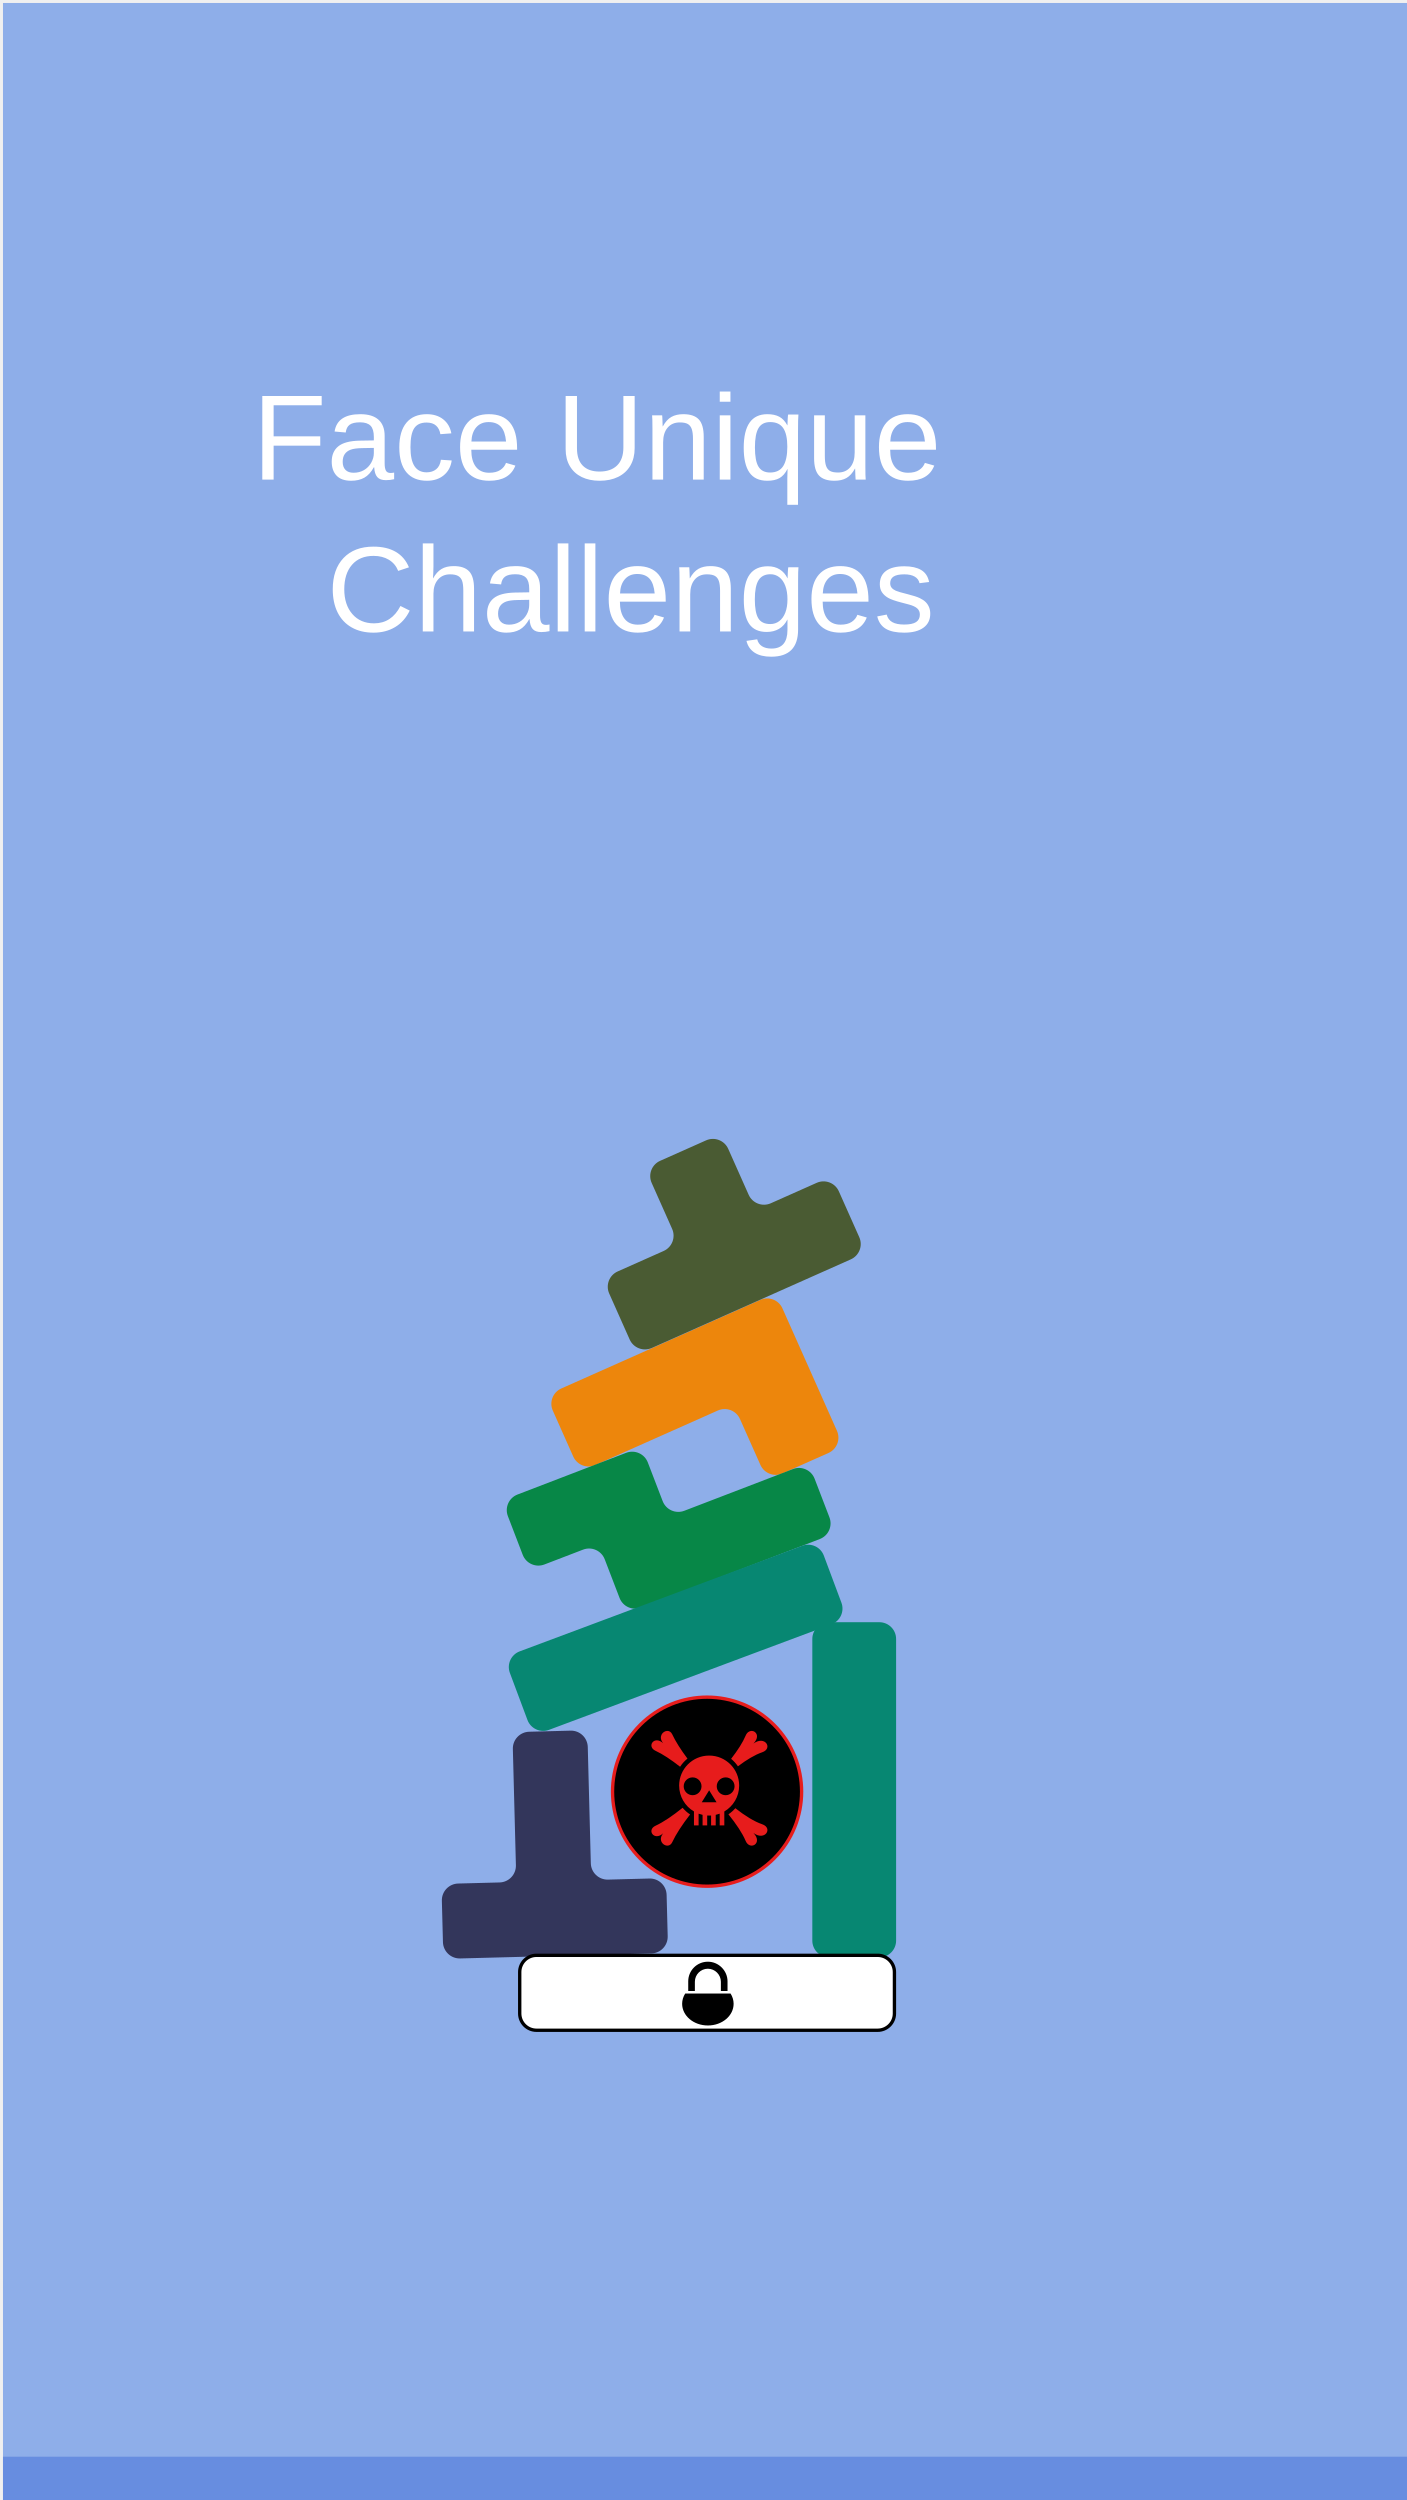
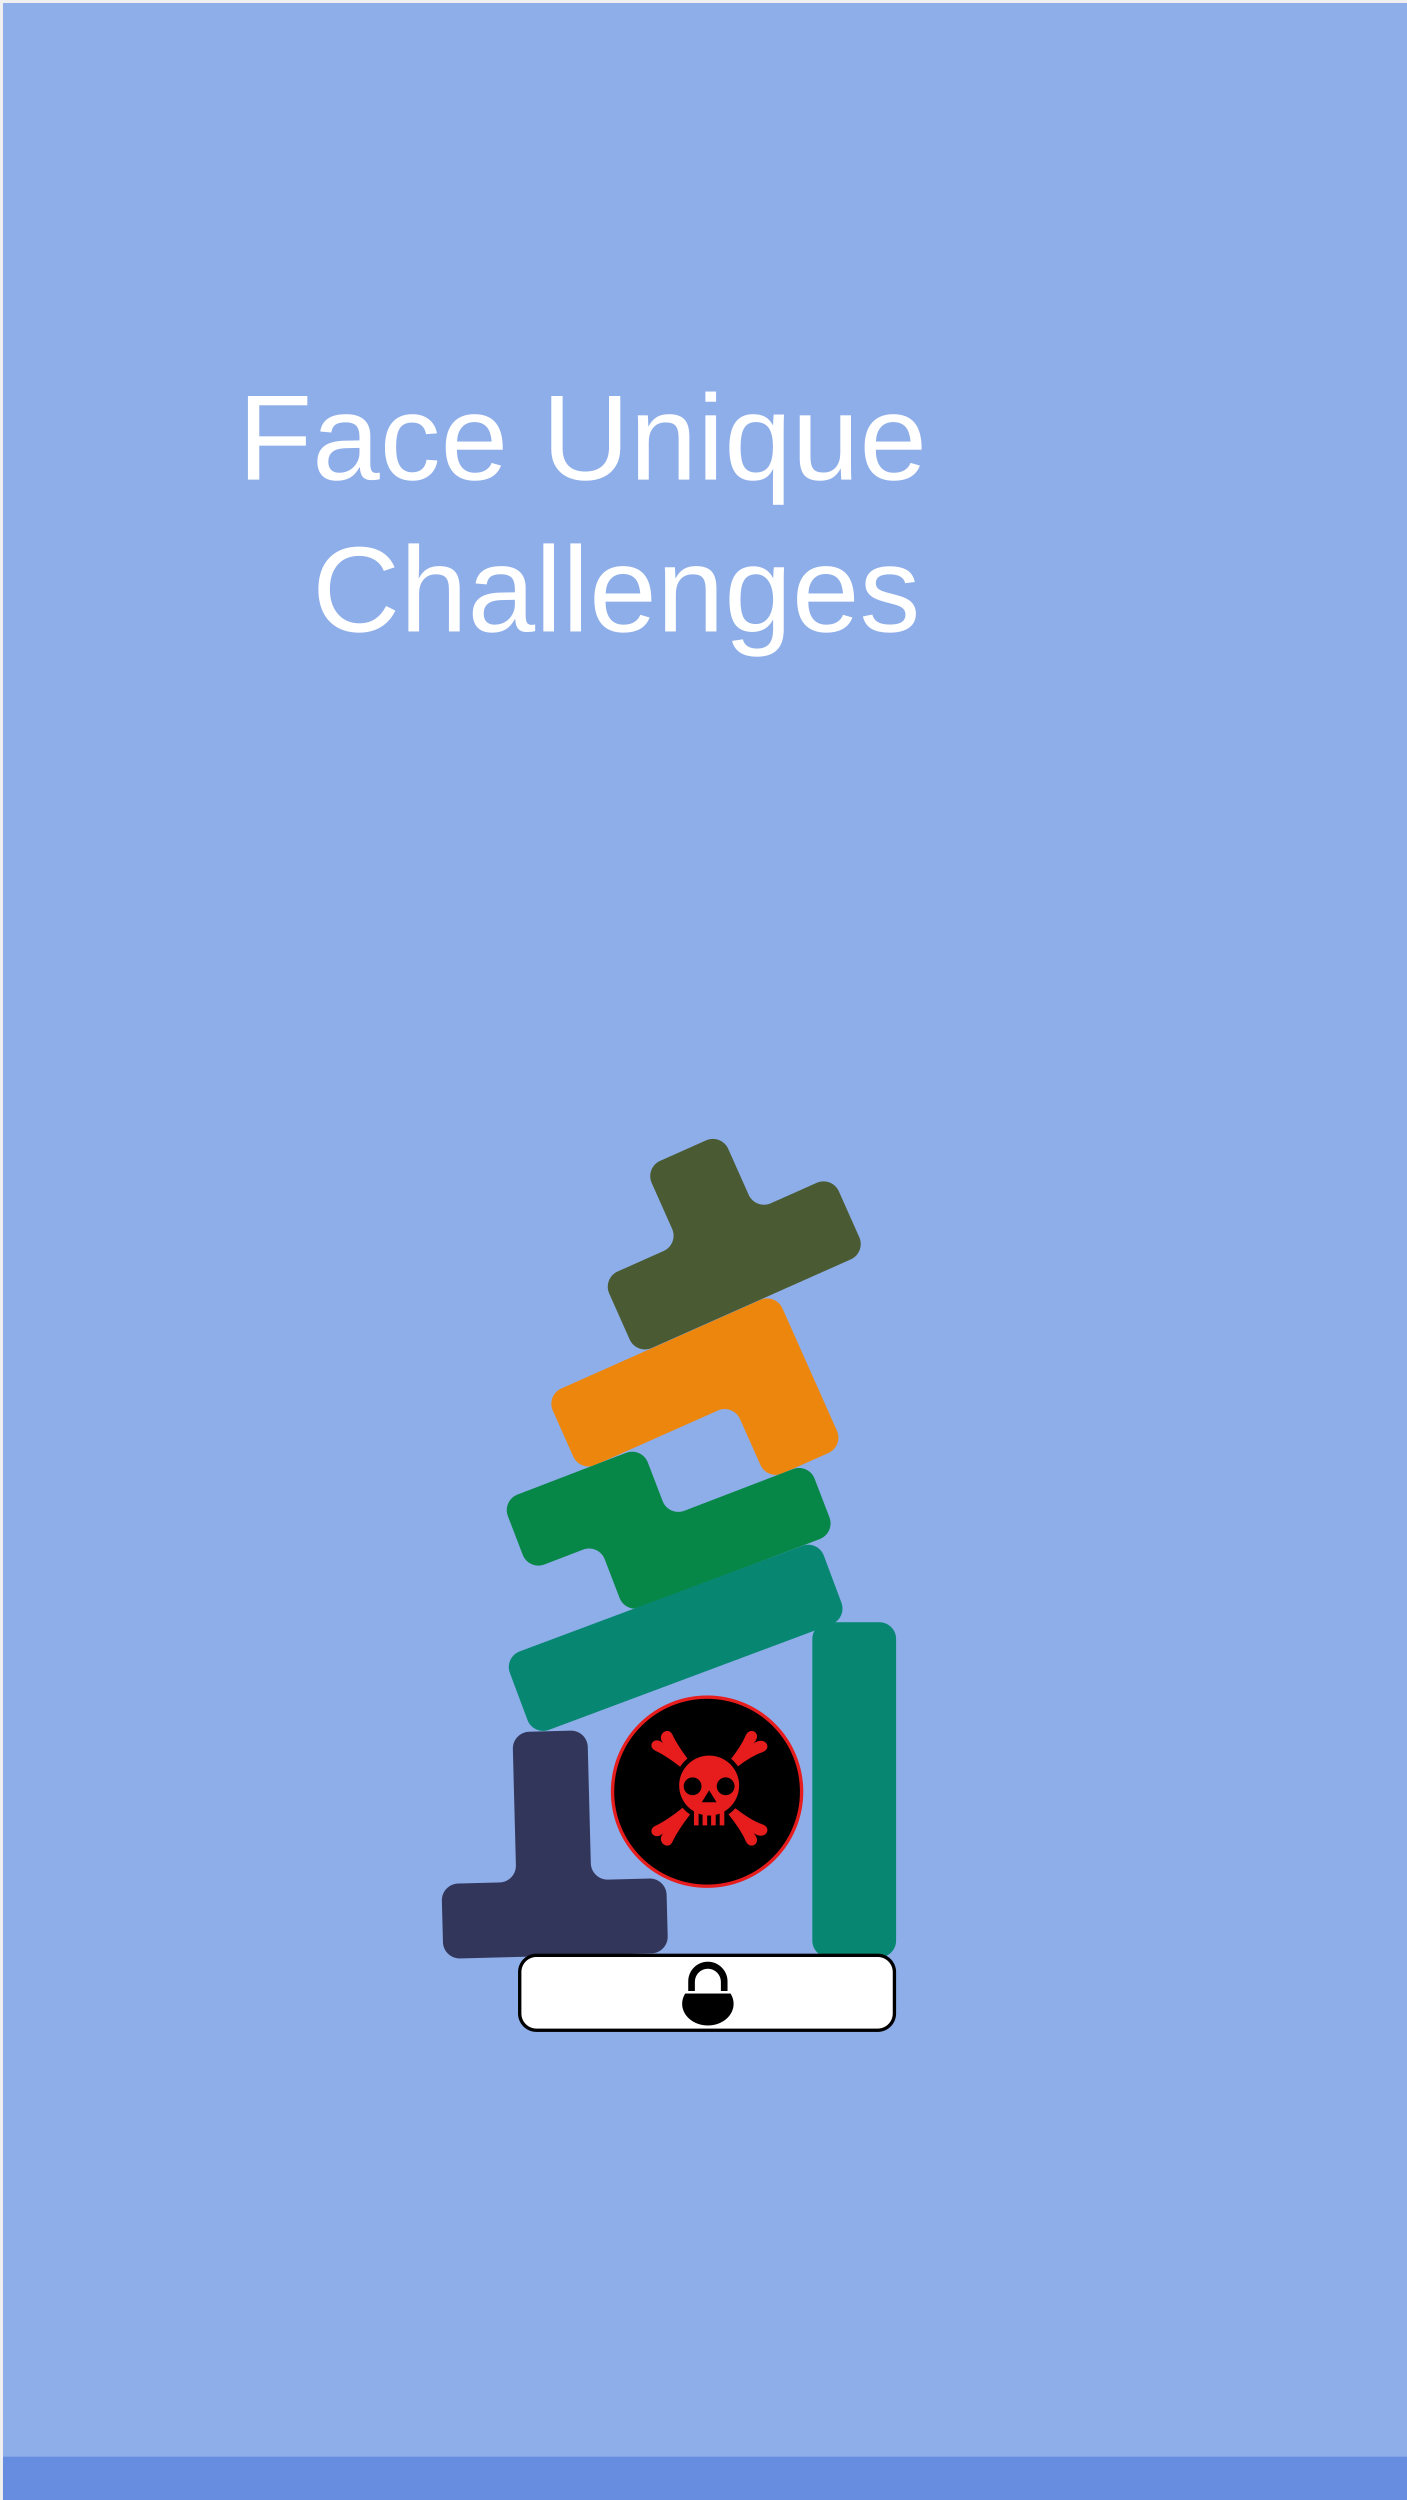
<svg xmlns="http://www.w3.org/2000/svg" viewbox="0 0 1024 1024" width="1080" height="1920" version="1.1" id="svg60">
  <defs id="defs64">
    <rect x="231.931" y="699.764" width="850.357" height="1222.525" id="rect21192" />
  </defs>
  <g transform="matrix(1,0,0,-1,512,512)" id="g58">
    <g transform="matrix(-0.3429714,-1.850513,1.850513,-0.3429714,8.799988,213.3145)" id="g4" />
    <rect style="fill:#8eaee9;fill-opacity:1;stroke:#040404;stroke-width:0;stroke-linecap:round;stroke-linejoin:round;stroke-dasharray:none" id="rect470" width="1080" height="1920" x="-509.711" y="-509.711" transform="scale(1,-1)" />
    <g id="g17159" transform="matrix(0.7938494,0,0,0.7938494,35.20088,-168.4209)">
      <g transform="matrix(3.242394,0,0,3.242394,-5.202416,-584.397)" id="g8827">
        <g transform="rotate(24,-68.29459,13.32798)" id="g8793">
          <path fill="#ed860c" d="m -38.75,18.75 h 65 a 5,5 0 0 0 5,-5 v -40 a 5,5 0 0 0 -5,-5 h -15 a 5,5 0 0 0 -5,5 v 15 a 5,5 0 0 1 -5,5 h -40 a 5,5 0 0 0 -5,5 v 15 a 5,5 0 0 0 5,5 z" id="path8791" />
        </g>
        <g transform="rotate(-156,10.50592,35.77663)" id="g8797">
          <path fill="#4a5b33" d="m -32.5,18.75 h 65 a 5,5 0 0 0 5,-5 v -15 a 5,5 0 0 0 -5,-5 h -15 a 5,5 0 0 1 -5,-5 v -15 a 5,5 0 0 0 -5,-5 h -15 a 5,5 0 0 0 -5,5 v 15 a 5,5 0 0 1 -5,5 h -15 a 5,5 0 0 0 -5,5 v 15 a 5,5 0 0 0 5,5 z" id="path8795" />
        </g>
        <g transform="rotate(-178.5,-23.65214,-56.91372)" id="g8801">
          <path fill="#33365b" d="m -28.541,24.597 h 57.082 a 5,5 0 0 0 5,-5 V 7.236 a 5,5 0 0 0 -5,-5 H 16.18 a 5,5 0 0 1 -5,-5 V -37.485 a 5,5 0 0 0 -5,-5 H -6.18 a 5,5 0 0 0 -5,5 v 34.721 a 5,5 0 0 1 -5,5 h -12.361 a 5,5 0 0 0 -5,5 V 19.597 a 5,5 0 0 0 5,5 z" id="path8799" />
        </g>
        <g transform="rotate(21,22.94085,-39.85483)" id="g8805">
          <path fill="#078747" d="m -37.485,24.597 h 34.721 a 5,5 0 0 0 5,-5 V 7.236 a 5,5 0 0 1 5,-5 H 41.957 a 5,5 0 0 0 5,-5 V -15.125 a 5,5 0 0 0 -5,-5 h -57.082 a 5,5 0 0 0 -5,5 v 12.361 a 5,5 0 0 1 -5,5 h -12.361 a 5,5 0 0 0 -5,5 V 19.597 a 5,5 0 0 0 5,5 z" id="path8803" />
        </g>
        <g transform="rotate(-159.5096,-8.679532,-21.19721)" id="g8809">
          <path fill="#078772" d="m -45,12.5 h 90 a 5,5 0 0 0 5,-5 v -15 a 5,5 0 0 0 -5,-5 h -90 a 5,5 0 0 0 -5,5 v 15 a 5,5 0 0 0 5,5 z" id="path8807" />
        </g>
        <g transform="rotate(90,66.66335,-22.7763)" id="g8813">
          <path fill="#078772" d="m -45,12.5 h 90 a 5,5 0 0 0 5,-5 v -15 a 5,5 0 0 0 -5,-5 h -90 a 5,5 0 0 0 -5,5 v 15 a 5,5 0 0 0 5,5 z" id="path8811" />
        </g>
        <g transform="translate(-0.01464844,-150.0069)" id="g8821">
          <path fill="#ffffff" stroke="#000000" d="M -50.902,11.18 H 50.902 a 5,5 0 0 0 5,-5 V -6.18 a 5,5 0 0 0 -5,-5 H -50.902 a 5,5 0 0 0 -5,5 V 6.18 a 5,5 0 0 0 5,5 z" id="path8815" />
          <g transform="matrix(0.04,0,0,-0.04,-10,10)" id="g8819">
            <path fill="#000000" d="m 256,18.15 c -81.1,0 -146.6,65.51 -146.6,146.45 v 72.3 H 159 v -69.1 c 0,-53.7 43.4,-97.24 97,-97.24 53.5,0 97,44.84 97,97.24 v 69.1 h 49.6 V 164.6 C 402.6,85.66 336.9,18.15 256,18.15 Z M 86.9,255.6 C 72.3,278.4 64,304.7 64,332.4 c 0,88.3 85,161.5 192,161.5 107,0 192,-73.2 192,-161.5 0,-27.7 -8.3,-54 -22.9,-76.8 z" id="path8817" />
          </g>
        </g>
        <g transform="rotate(45,108.6373,-45.01974)" id="g8825">
          <circle r="28.209" fill="#000000" stroke="#e71c1c" id="circle8823" cx="0" cy="0" />
        </g>
      </g>
      <g class="" style="fill:#e71c1c;fill-opacity:1" id="g9095" transform="matrix(0.2392796,0,0,-0.2392796,-63.92861,-812.1093)">
        <path d="m 425.344,22.22 c -9.027,0.085 -18.7,5.826 -24.344,19.405 -11.143,26.803 -31.93,59.156 -58.563,93.47 10.57,8.694 19.85,18.92 27.5,30.31 35.1,-26.57 68.882,-46.81 98.125,-56.75 44.6,-15.16 12.02,-69.72 -35.343,-35.343 26.91,-27.842 11.107,-51.27 -7.376,-51.093 z M 84.124,22.25 C 65.624,22.628 46.52,46.212 67.781,72.125 31.523,38.635 -0.802,85.48 37.095,102.813 c 28.085,12.844 62.54,35.66 99.062,64.343 8.125,-12.5 18.207,-23.61 29.78,-32.937 -26.782,-35.743 -48.44,-69.835 -61.78,-98.47 -4.515,-9.69 -12.22,-13.66 -20.03,-13.5 z m 169.5,99.688 c -67.104,0 -121.31,54.21 -121.31,121.312 0,44.676 24.04,83.613 59.905,104.656 v 56.406 h 18.718 v -47.468 c 5.203,1.95 10.576,3.552 16.093,4.78 v 42.688 h 18.69 v -40.03 c 2.614,0.167 5.247,0.25 7.905,0.25 2.637,0 5.25,-0.086 7.844,-0.25 v 40.03 h 18.686 v -42.687 c 5.52,-1.226 10.89,-2.834 16.094,-4.78 v 47.467 h 18.688 V 347.97 c 35.92,-21.03 60,-60.003 60,-104.72 0,-67.105 -54.208,-121.313 -121.313,-121.313 z m -66.874,88.218 c 19.88,0 36,16.12 36,36 0,19.88 -16.12,36 -36,36 -19.88,0 -36,-16.12 -36,-36 0,-19.88 16.12,-36 36,-36 z m 133.563,0 c 19.878,0 36,16.12 36,36 0,19.88 -16.122,36 -36,36 -19.88,0 -36,-16.12 -36,-36 0,-19.88 16.12,-36 36,-36 z m -66.72,52.344 29.938,48.188 H 223.657 L 253.595,262.5 Z m -107.28,70.563 c -40.263,32.472 -78.546,58.41 -109.22,72.437 -37.896,17.334 -5.57,64.146 30.688,30.656 -30.237,36.854 21.167,69.05 36.376,36.406 15.072,-32.352 40.727,-71.7 72.438,-112.5 -11.352,-7.506 -21.564,-16.603 -30.28,-27 z m 213.156,1.718 c -8.155,9.415 -17.542,17.72 -27.908,24.69 31.846,39.39 56.82,76.862 69.438,107.217 17.203,41.383 71.774,9.722 31.72,-31.718 47.363,34.376 79.94,-20.185 35.342,-35.345 -32.146,-10.926 -69.758,-34.3 -108.593,-64.844 z" fill="#fff" fill-opacity="1" id="path9093" style="fill:#e71c1c;fill-opacity:1" />
      </g>
    </g>
-     <text xml:space="preserve" style="font-style:normal;font-variant:normal;font-weight:normal;font-stretch:normal;font-size:93.333px;font-family:Arial;-inkscape-font-specification:'Arial, Normal';font-variant-ligatures:normal;font-variant-caps:normal;font-variant-numeric:normal;font-variant-east-asian:normal;text-align:center;text-anchor:middle;fill:#ffffff;fill-opacity:1;stroke:#040404;stroke-width:0;stroke-linecap:round;stroke-linejoin:round;stroke-opacity:1" x="37.137" y="-143.686" id="text15681" transform="scale(1,-1)">
-       <tspan x="37.137" y="-143.686" id="tspan15683">Face Unique</tspan>
-       <tspan x="37.137" y="-27.02" id="tspan21139">Challenges</tspan>
+     <text xml:space="preserve" style="font-style:normal;font-variant:normal;font-weight:normal;font-stretch:normal;font-size:93.333px;font-family:Arial;-inkscape-font-specification:'Arial, Normal';font-variant-ligatures:normal;font-variant-caps:normal;font-variant-numeric:normal;font-variant-east-asian:normal;text-align:center;text-anchor:middle;fill:#ffffff;fill-opacity:1;stroke:#040404;stroke-width:0;stroke-linecap:round;stroke-linejoin:round;stroke-opacity:1" x="26.109" y="-143.686" id="text15681" transform="scale(1,-1)">
+       <tspan x="26.109" y="-143.686" id="tspan15683">Face Unique</tspan>
+       <tspan x="26.109" y="-27.02" id="tspan21139">Challenges</tspan>
    </text>
    <text xml:space="preserve" transform="matrix(1,0,0,-1,-512,512)" id="text21190" style="fill:#ffffff;stroke-width:0;stroke:#040404;stroke-linejoin:round;stroke-linecap:round;font-size:93.333px;text-align:center;-inkscape-font-specification:'Arial, Normal';font-family:Arial;font-weight:normal;font-style:normal;font-stretch:normal;font-variant:normal;font-variant-ligatures:normal;font-variant-caps:normal;font-variant-numeric:normal;font-variant-east-asian:normal;white-space:pre;shape-inside:url(#rect21192)" />
    <rect style="fill:#678de0;fill-opacity:1;stroke:#678de0;stroke-width:0;stroke-linecap:round;stroke-linejoin:round;stroke-dasharray:none;stroke-opacity:1" id="rect4697" width="1080" height="35.538" x="-509.711" y="1374.751" transform="scale(1,-1)" />
  </g>
</svg>
